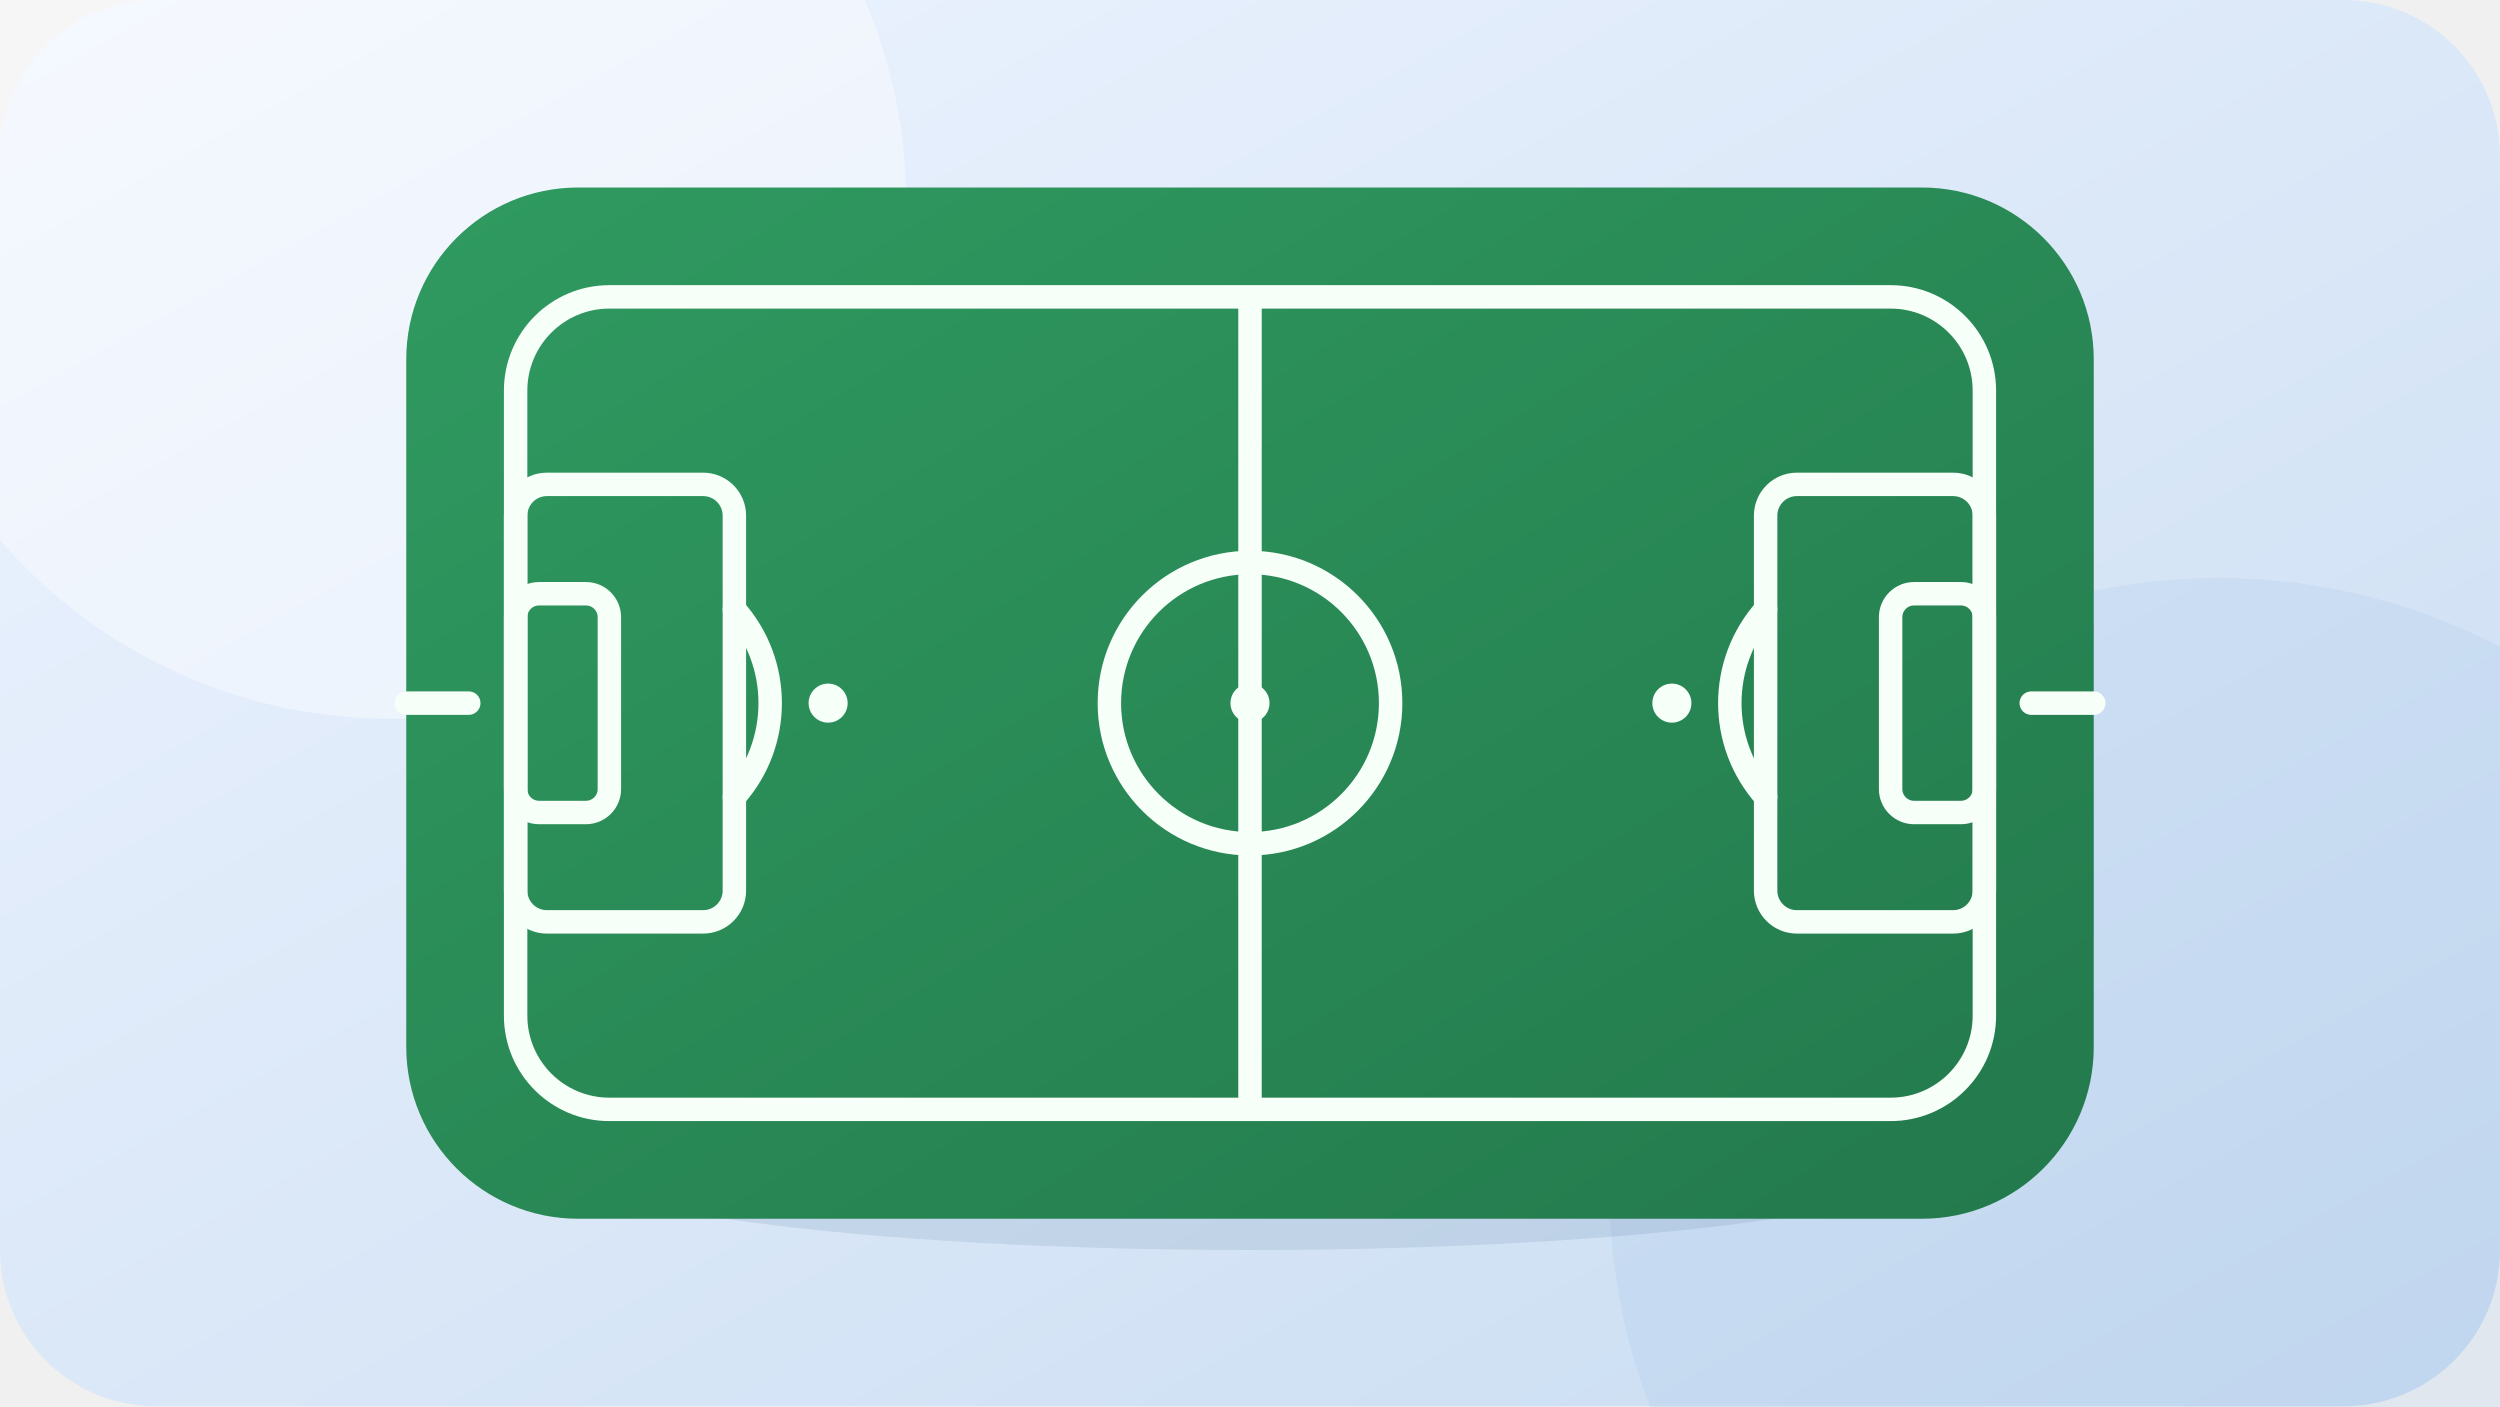
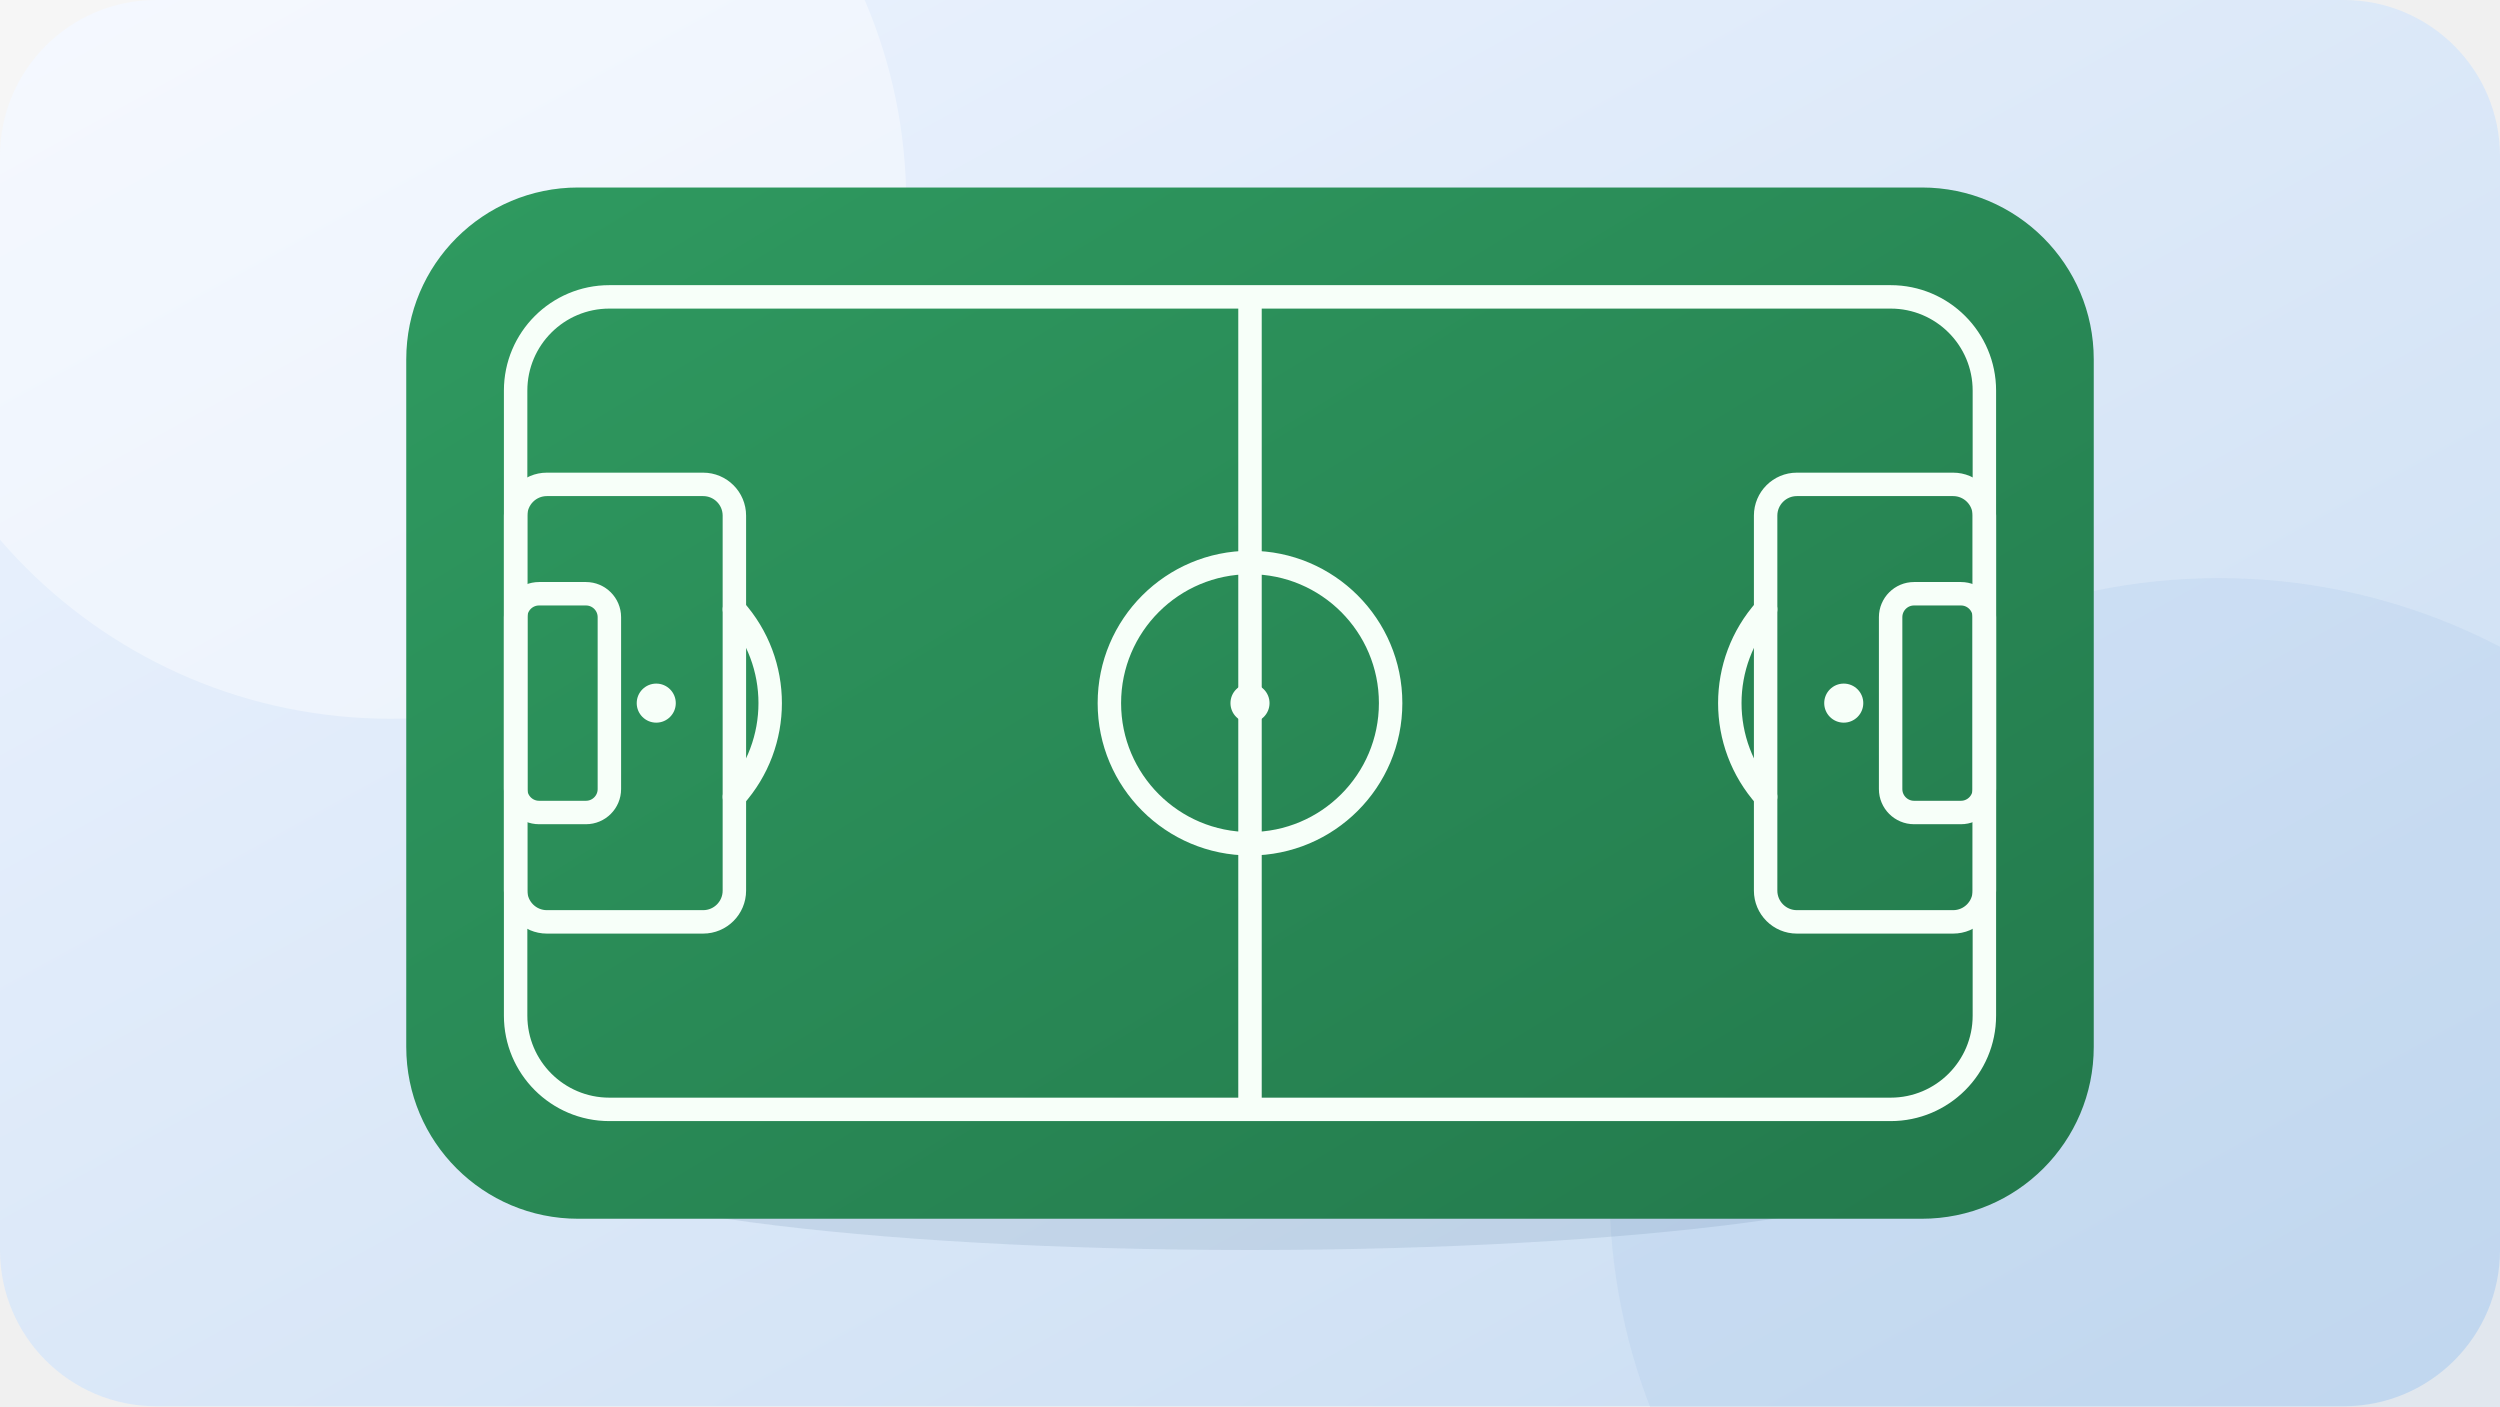
<svg xmlns="http://www.w3.org/2000/svg" viewBox="0 0 320 180" role="img" aria-label="Football pitch illustration">
  <defs>
    <linearGradient id="football-bg" x1="0" y1="0" x2="1" y2="1">
      <stop offset="0" stop-color="#eef4ff" />
      <stop offset="1" stop-color="#c8dcf1" />
    </linearGradient>
    <linearGradient id="football-pitch" x1="0" y1="0" x2="1" y2="1">
      <stop offset="0" stop-color="#2f9a60" />
      <stop offset="1" stop-color="#23794c" />
    </linearGradient>
  </defs>
  <rect width="320" height="180" rx="20" fill="url(#football-bg)" />
  <circle cx="50" cy="26" r="66" fill="#ffffff" fill-opacity="0.4" />
  <circle cx="284" cy="152" r="78" fill="#9fc0e4" fill-opacity="0.18" />
  <ellipse cx="160" cy="148" rx="90" ry="12" fill="#4e6f90" fill-opacity="0.14" />
  <rect x="52" y="24" width="216" height="132" rx="22" fill="url(#football-pitch)" />
  <rect x="66" y="38" width="188" height="104" rx="12" fill="none" stroke="#f7fff9" stroke-width="3" />
  <line x1="160" y1="38" x2="160" y2="142" stroke="#f7fff9" stroke-width="3" />
  <circle cx="160" cy="90" r="18" fill="none" stroke="#f7fff9" stroke-width="3" />
  <circle cx="160" cy="90" r="2.5" fill="#f7fff9" />
  <rect x="66" y="62" width="28" height="56" rx="4" fill="none" stroke="#f7fff9" stroke-width="3" />
  <rect x="226" y="62" width="28" height="56" rx="4" fill="none" stroke="#f7fff9" stroke-width="3" />
  <rect x="66" y="76" width="12" height="28" rx="3" fill="none" stroke="#f7fff9" stroke-width="3" />
  <rect x="242" y="76" width="12" height="28" rx="3" fill="none" stroke="#f7fff9" stroke-width="3" />
-   <circle cx="106" cy="90" r="2.5" fill="#f7fff9" />
-   <circle cx="214" cy="90" r="2.5" fill="#f7fff9" />
+   <circle cx="84" cy="90" r="2.5" fill="#f7fff9" />
+   <circle cx="236" cy="90" r="2.5" fill="#f7fff9" />
  <path d="M94 78a18 18 0 0 1 0 24" fill="none" stroke="#f7fff9" stroke-width="3" stroke-linecap="round" />
  <path d="M226 78a18 18 0 0 0 0 24" fill="none" stroke="#f7fff9" stroke-width="3" stroke-linecap="round" />
-   <path d="M52 90h8M260 90h8" stroke="#f7fff9" stroke-width="3" stroke-linecap="round" />
</svg>
